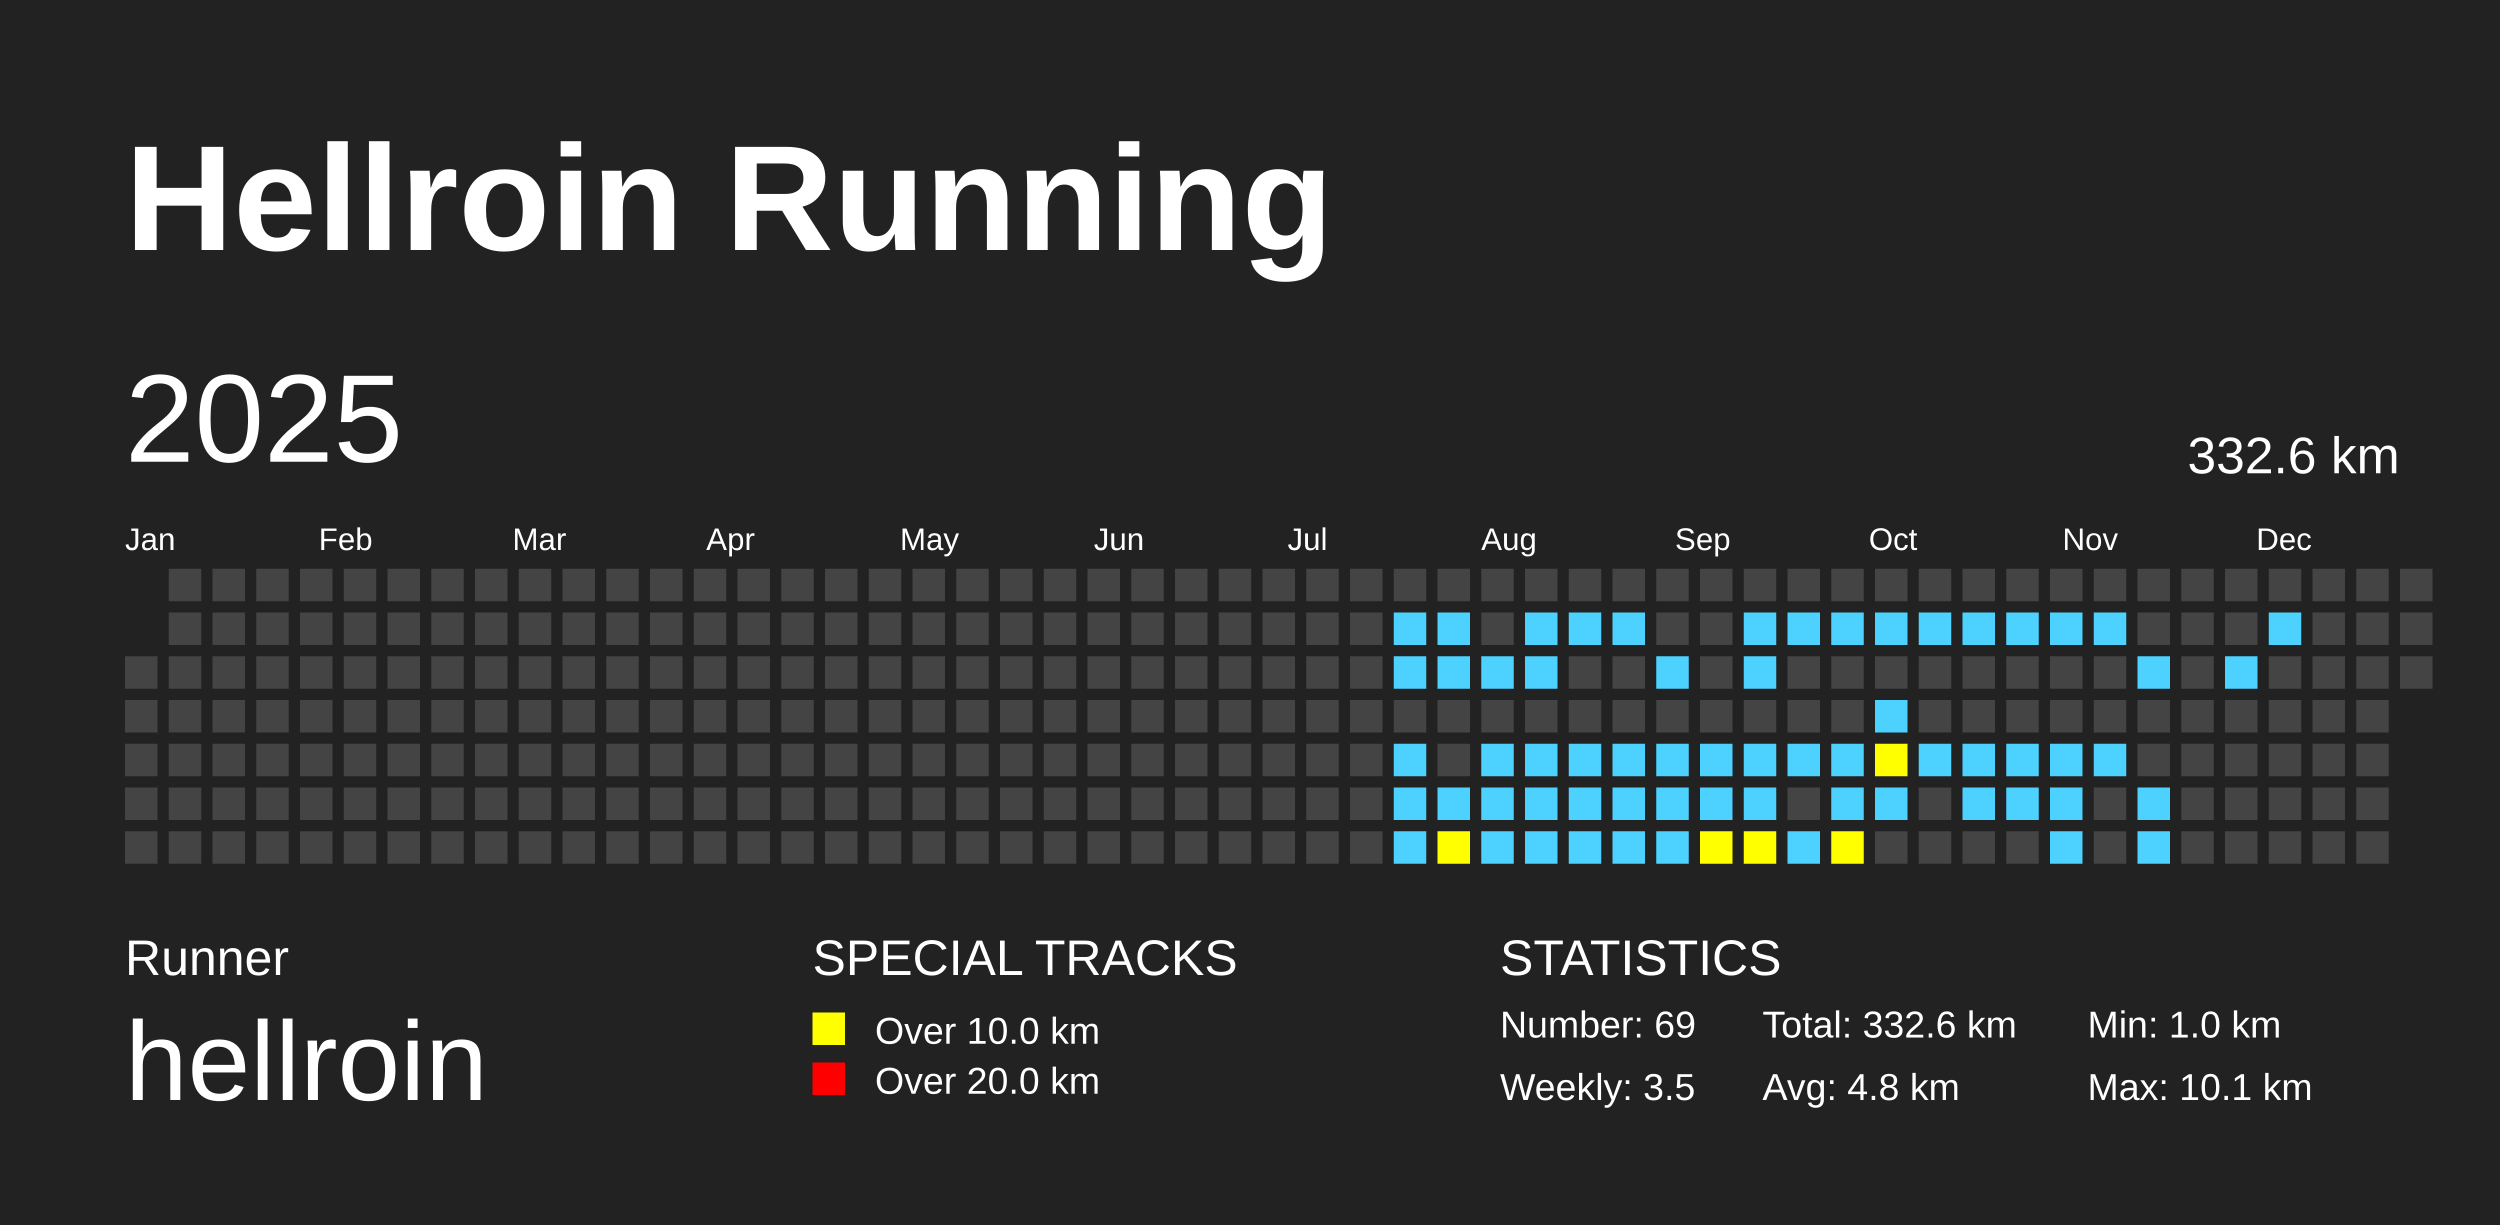
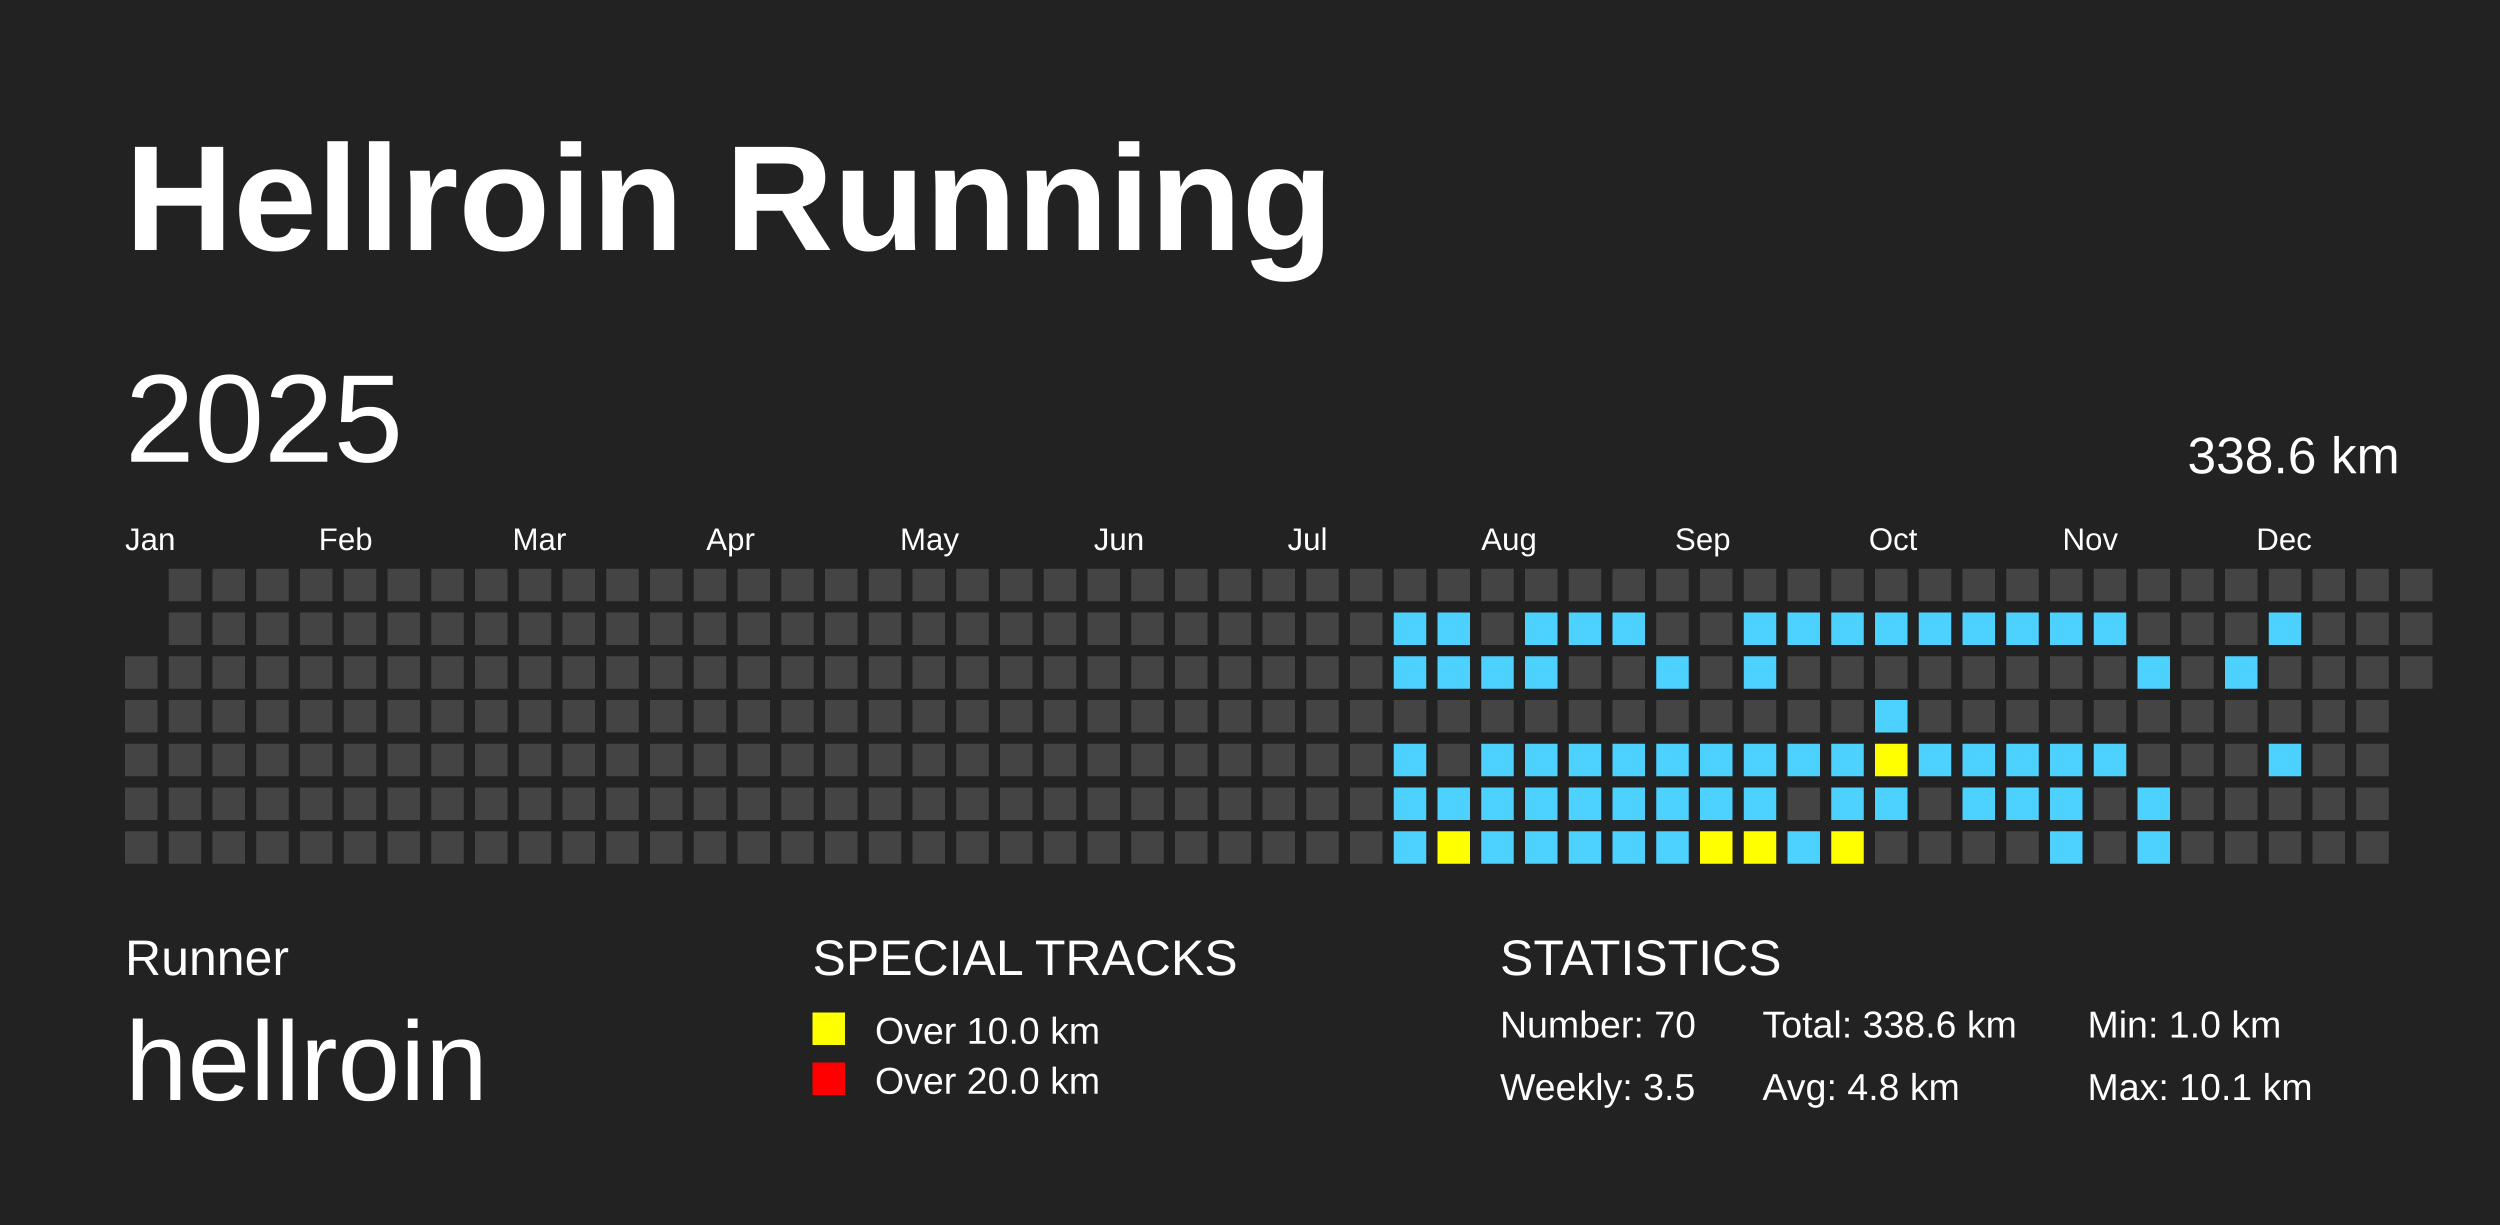
<svg xmlns="http://www.w3.org/2000/svg" baseProfile="full" height="98mm" version="1.1" viewBox="0,0,200,98" width="200mm">
  <defs />
  <rect fill="#222222" height="98" width="200" x="0" y="0" />
  <text fill="#FFFFFF" style="font-size:12px; font-family:Arial; font-weight:bold;" x="10" y="20">Hellroin Running</text>
  <text fill="#FFFFFF" style="font-size:4px; font-family:Arial" x="10" y="78">Runner</text>
  <text fill="#FFFFFF" style="font-size:9px; font-family:Arial" x="10" y="88">hellroin</text>
  <text fill="#FFFFFF" style="font-size:4px; font-family:Arial" x="65" y="78">SPECIAL TRACKS</text>
  <rect fill="yellow" height="2.6" width="2.6" x="65" y="81" />
  <text fill="#FFFFFF" style="font-size:3px; font-family:Arial" x="70" y="83.5">Over 10.0 km</text>
  <rect fill="red" height="2.6" width="2.6" x="65" y="85" />
  <text fill="#FFFFFF" style="font-size:3px; font-family:Arial" x="70" y="87.5">Over 20.0 km</text>
  <text fill="#FFFFFF" style="font-size:4px; font-family:Arial" x="120" y="78">STATISTICS</text>
-   <text fill="#FFFFFF" style="font-size:3px; font-family:Arial" x="120" y="83">Number: 69</text>
+   <text fill="#FFFFFF" style="font-size:3px; font-family:Arial" x="120" y="83">Number: 70</text>
  <text fill="#FFFFFF" style="font-size:3px; font-family:Arial" x="120" y="88">Weekly: 3.5</text>
-   <text fill="#FFFFFF" style="font-size:3px; font-family:Arial" x="141" y="83">Total: 332.6 km</text>
+   <text fill="#FFFFFF" style="font-size:3px; font-family:Arial" x="141" y="83">Total: 338.6 km</text>
  <text fill="#FFFFFF" style="font-size:3px; font-family:Arial" x="141" y="88">Avg: 4.8 km</text>
  <text fill="#FFFFFF" style="font-size:3px; font-family:Arial" x="167" y="83">Min: 1.0 km</text>
  <text fill="#FFFFFF" style="font-size:3px; font-family:Arial" x="167" y="88">Max: 10.1 km</text>
  <text dominant-baseline="hanging" fill="#FFFFFF" style="font-size:10.0px; font-family:Arial;" x="10" y="30">2025</text>
-   <text dominant-baseline="hanging" fill="#FFFFFF" style="font-size:4.125px; font-family:Arial;" x="175" y="35">332.6 km</text>
+   <text dominant-baseline="hanging" fill="#FFFFFF" style="font-size:4.125px; font-family:Arial;" x="175" y="35">338.6 km</text>
  <text fill="#FFFFFF" style="font-size:2.5px; font-family:Arial" x="10.0" y="44">Jan</text>
  <text fill="#FFFFFF" style="font-size:2.5px; font-family:Arial" x="25.5" y="44">Feb</text>
  <text fill="#FFFFFF" style="font-size:2.5px; font-family:Arial" x="41.0" y="44">Mar</text>
  <text fill="#FFFFFF" style="font-size:2.5px; font-family:Arial" x="56.5" y="44">Apr</text>
  <text fill="#FFFFFF" style="font-size:2.5px; font-family:Arial" x="72.0" y="44">May</text>
  <text fill="#FFFFFF" style="font-size:2.5px; font-family:Arial" x="87.5" y="44">Jun</text>
  <text fill="#FFFFFF" style="font-size:2.5px; font-family:Arial" x="103.0" y="44">Jul</text>
  <text fill="#FFFFFF" style="font-size:2.5px; font-family:Arial" x="118.5" y="44">Aug</text>
  <text fill="#FFFFFF" style="font-size:2.5px; font-family:Arial" x="134.0" y="44">Sep</text>
  <text fill="#FFFFFF" style="font-size:2.5px; font-family:Arial" x="149.5" y="44">Oct</text>
  <text fill="#FFFFFF" style="font-size:2.5px; font-family:Arial" x="165.0" y="44">Nov</text>
  <text fill="#FFFFFF" style="font-size:2.5px; font-family:Arial" x="180.5" y="44">Dec</text>
  <rect fill="#444444" height="2.6" width="2.6" x="10.0" y="52.5" />
  <rect fill="#444444" height="2.6" width="2.6" x="10.0" y="56.0" />
  <rect fill="#444444" height="2.6" width="2.6" x="10.0" y="59.5" />
  <rect fill="#444444" height="2.6" width="2.6" x="10.0" y="63.0" />
  <rect fill="#444444" height="2.6" width="2.6" x="10.0" y="66.5" />
  <rect fill="#444444" height="2.6" width="2.6" x="13.5" y="45.5" />
  <rect fill="#444444" height="2.6" width="2.6" x="13.5" y="49.0" />
  <rect fill="#444444" height="2.6" width="2.6" x="13.5" y="52.5" />
  <rect fill="#444444" height="2.6" width="2.6" x="13.5" y="56.0" />
  <rect fill="#444444" height="2.6" width="2.6" x="13.5" y="59.5" />
  <rect fill="#444444" height="2.6" width="2.6" x="13.5" y="63.0" />
  <rect fill="#444444" height="2.6" width="2.6" x="13.5" y="66.5" />
  <rect fill="#444444" height="2.6" width="2.6" x="17.0" y="45.5" />
  <rect fill="#444444" height="2.6" width="2.6" x="17.0" y="49.0" />
  <rect fill="#444444" height="2.6" width="2.6" x="17.0" y="52.5" />
  <rect fill="#444444" height="2.6" width="2.6" x="17.0" y="56.0" />
  <rect fill="#444444" height="2.6" width="2.6" x="17.0" y="59.5" />
  <rect fill="#444444" height="2.6" width="2.6" x="17.0" y="63.0" />
  <rect fill="#444444" height="2.6" width="2.6" x="17.0" y="66.5" />
  <rect fill="#444444" height="2.6" width="2.6" x="20.5" y="45.5" />
  <rect fill="#444444" height="2.6" width="2.6" x="20.5" y="49.0" />
  <rect fill="#444444" height="2.6" width="2.6" x="20.5" y="52.5" />
  <rect fill="#444444" height="2.6" width="2.6" x="20.5" y="56.0" />
  <rect fill="#444444" height="2.6" width="2.6" x="20.5" y="59.5" />
  <rect fill="#444444" height="2.6" width="2.6" x="20.5" y="63.0" />
  <rect fill="#444444" height="2.6" width="2.6" x="20.5" y="66.5" />
  <rect fill="#444444" height="2.6" width="2.6" x="24.0" y="45.5" />
  <rect fill="#444444" height="2.6" width="2.6" x="24.0" y="49.0" />
  <rect fill="#444444" height="2.6" width="2.6" x="24.0" y="52.5" />
  <rect fill="#444444" height="2.6" width="2.6" x="24.0" y="56.0" />
  <rect fill="#444444" height="2.6" width="2.6" x="24.0" y="59.5" />
  <rect fill="#444444" height="2.6" width="2.6" x="24.0" y="63.0" />
  <rect fill="#444444" height="2.6" width="2.6" x="24.0" y="66.5" />
  <rect fill="#444444" height="2.6" width="2.6" x="27.5" y="45.5" />
  <rect fill="#444444" height="2.6" width="2.6" x="27.5" y="49.0" />
  <rect fill="#444444" height="2.6" width="2.6" x="27.5" y="52.5" />
  <rect fill="#444444" height="2.6" width="2.6" x="27.5" y="56.0" />
  <rect fill="#444444" height="2.6" width="2.6" x="27.5" y="59.5" />
  <rect fill="#444444" height="2.6" width="2.6" x="27.5" y="63.0" />
  <rect fill="#444444" height="2.6" width="2.6" x="27.5" y="66.5" />
  <rect fill="#444444" height="2.6" width="2.6" x="31.0" y="45.5" />
  <rect fill="#444444" height="2.6" width="2.6" x="31.0" y="49.0" />
  <rect fill="#444444" height="2.6" width="2.6" x="31.0" y="52.5" />
  <rect fill="#444444" height="2.6" width="2.6" x="31.0" y="56.0" />
  <rect fill="#444444" height="2.6" width="2.6" x="31.0" y="59.5" />
  <rect fill="#444444" height="2.6" width="2.6" x="31.0" y="63.0" />
  <rect fill="#444444" height="2.6" width="2.6" x="31.0" y="66.5" />
  <rect fill="#444444" height="2.6" width="2.6" x="34.5" y="45.5" />
  <rect fill="#444444" height="2.6" width="2.6" x="34.5" y="49.0" />
  <rect fill="#444444" height="2.6" width="2.6" x="34.5" y="52.5" />
  <rect fill="#444444" height="2.6" width="2.6" x="34.5" y="56.0" />
  <rect fill="#444444" height="2.6" width="2.6" x="34.5" y="59.5" />
  <rect fill="#444444" height="2.6" width="2.6" x="34.5" y="63.0" />
  <rect fill="#444444" height="2.6" width="2.6" x="34.5" y="66.5" />
  <rect fill="#444444" height="2.6" width="2.6" x="38.0" y="45.5" />
  <rect fill="#444444" height="2.6" width="2.6" x="38.0" y="49.0" />
  <rect fill="#444444" height="2.6" width="2.6" x="38.0" y="52.5" />
  <rect fill="#444444" height="2.6" width="2.6" x="38.0" y="56.0" />
  <rect fill="#444444" height="2.6" width="2.6" x="38.0" y="59.5" />
  <rect fill="#444444" height="2.6" width="2.6" x="38.0" y="63.0" />
  <rect fill="#444444" height="2.6" width="2.6" x="38.0" y="66.5" />
  <rect fill="#444444" height="2.6" width="2.6" x="41.5" y="45.5" />
  <rect fill="#444444" height="2.6" width="2.6" x="41.5" y="49.0" />
  <rect fill="#444444" height="2.6" width="2.6" x="41.5" y="52.5" />
  <rect fill="#444444" height="2.6" width="2.6" x="41.5" y="56.0" />
  <rect fill="#444444" height="2.6" width="2.6" x="41.5" y="59.5" />
  <rect fill="#444444" height="2.6" width="2.6" x="41.5" y="63.0" />
  <rect fill="#444444" height="2.6" width="2.6" x="41.5" y="66.5" />
  <rect fill="#444444" height="2.6" width="2.6" x="45.0" y="45.5" />
  <rect fill="#444444" height="2.6" width="2.6" x="45.0" y="49.0" />
  <rect fill="#444444" height="2.6" width="2.6" x="45.0" y="52.5" />
  <rect fill="#444444" height="2.6" width="2.6" x="45.0" y="56.0" />
  <rect fill="#444444" height="2.6" width="2.6" x="45.0" y="59.5" />
  <rect fill="#444444" height="2.6" width="2.6" x="45.0" y="63.0" />
  <rect fill="#444444" height="2.6" width="2.6" x="45.0" y="66.5" />
  <rect fill="#444444" height="2.6" width="2.6" x="48.5" y="45.5" />
  <rect fill="#444444" height="2.6" width="2.6" x="48.5" y="49.0" />
  <rect fill="#444444" height="2.6" width="2.6" x="48.5" y="52.5" />
  <rect fill="#444444" height="2.6" width="2.6" x="48.5" y="56.0" />
  <rect fill="#444444" height="2.6" width="2.6" x="48.5" y="59.5" />
  <rect fill="#444444" height="2.6" width="2.6" x="48.5" y="63.0" />
  <rect fill="#444444" height="2.6" width="2.6" x="48.5" y="66.5" />
  <rect fill="#444444" height="2.6" width="2.6" x="52.0" y="45.5" />
  <rect fill="#444444" height="2.6" width="2.6" x="52.0" y="49.0" />
  <rect fill="#444444" height="2.6" width="2.6" x="52.0" y="52.5" />
  <rect fill="#444444" height="2.6" width="2.6" x="52.0" y="56.0" />
  <rect fill="#444444" height="2.6" width="2.6" x="52.0" y="59.5" />
  <rect fill="#444444" height="2.6" width="2.6" x="52.0" y="63.0" />
  <rect fill="#444444" height="2.6" width="2.6" x="52.0" y="66.5" />
  <rect fill="#444444" height="2.6" width="2.6" x="55.5" y="45.5" />
  <rect fill="#444444" height="2.6" width="2.6" x="55.5" y="49.0" />
  <rect fill="#444444" height="2.6" width="2.6" x="55.5" y="52.5" />
  <rect fill="#444444" height="2.6" width="2.6" x="55.5" y="56.0" />
  <rect fill="#444444" height="2.6" width="2.6" x="55.5" y="59.5" />
  <rect fill="#444444" height="2.6" width="2.6" x="55.5" y="63.0" />
  <rect fill="#444444" height="2.6" width="2.6" x="55.5" y="66.5" />
  <rect fill="#444444" height="2.6" width="2.6" x="59.0" y="45.5" />
  <rect fill="#444444" height="2.6" width="2.6" x="59.0" y="49.0" />
  <rect fill="#444444" height="2.6" width="2.6" x="59.0" y="52.5" />
  <rect fill="#444444" height="2.6" width="2.6" x="59.0" y="56.0" />
  <rect fill="#444444" height="2.6" width="2.6" x="59.0" y="59.5" />
  <rect fill="#444444" height="2.6" width="2.6" x="59.0" y="63.0" />
  <rect fill="#444444" height="2.6" width="2.6" x="59.0" y="66.5" />
  <rect fill="#444444" height="2.6" width="2.6" x="62.5" y="45.5" />
  <rect fill="#444444" height="2.6" width="2.6" x="62.5" y="49.0" />
  <rect fill="#444444" height="2.6" width="2.6" x="62.5" y="52.5" />
  <rect fill="#444444" height="2.6" width="2.6" x="62.5" y="56.0" />
  <rect fill="#444444" height="2.6" width="2.6" x="62.5" y="59.5" />
  <rect fill="#444444" height="2.6" width="2.6" x="62.5" y="63.0" />
  <rect fill="#444444" height="2.6" width="2.6" x="62.5" y="66.5" />
  <rect fill="#444444" height="2.6" width="2.6" x="66.0" y="45.5" />
  <rect fill="#444444" height="2.6" width="2.6" x="66.0" y="49.0" />
  <rect fill="#444444" height="2.6" width="2.6" x="66.0" y="52.5" />
  <rect fill="#444444" height="2.6" width="2.6" x="66.0" y="56.0" />
  <rect fill="#444444" height="2.6" width="2.6" x="66.0" y="59.5" />
  <rect fill="#444444" height="2.6" width="2.6" x="66.0" y="63.0" />
  <rect fill="#444444" height="2.6" width="2.6" x="66.0" y="66.5" />
  <rect fill="#444444" height="2.6" width="2.6" x="69.5" y="45.5" />
  <rect fill="#444444" height="2.6" width="2.6" x="69.5" y="49.0" />
  <rect fill="#444444" height="2.6" width="2.6" x="69.5" y="52.5" />
  <rect fill="#444444" height="2.6" width="2.6" x="69.5" y="56.0" />
  <rect fill="#444444" height="2.6" width="2.6" x="69.5" y="59.5" />
  <rect fill="#444444" height="2.6" width="2.6" x="69.5" y="63.0" />
  <rect fill="#444444" height="2.6" width="2.6" x="69.5" y="66.5" />
  <rect fill="#444444" height="2.6" width="2.6" x="73.0" y="45.5" />
  <rect fill="#444444" height="2.6" width="2.6" x="73.0" y="49.0" />
  <rect fill="#444444" height="2.6" width="2.6" x="73.0" y="52.5" />
  <rect fill="#444444" height="2.6" width="2.6" x="73.0" y="56.0" />
  <rect fill="#444444" height="2.6" width="2.6" x="73.0" y="59.5" />
  <rect fill="#444444" height="2.6" width="2.6" x="73.0" y="63.0" />
  <rect fill="#444444" height="2.6" width="2.6" x="73.0" y="66.5" />
  <rect fill="#444444" height="2.6" width="2.6" x="76.5" y="45.5" />
  <rect fill="#444444" height="2.6" width="2.6" x="76.5" y="49.0" />
  <rect fill="#444444" height="2.6" width="2.6" x="76.5" y="52.5" />
  <rect fill="#444444" height="2.6" width="2.6" x="76.5" y="56.0" />
  <rect fill="#444444" height="2.6" width="2.6" x="76.5" y="59.5" />
  <rect fill="#444444" height="2.6" width="2.6" x="76.5" y="63.0" />
  <rect fill="#444444" height="2.6" width="2.6" x="76.5" y="66.5" />
  <rect fill="#444444" height="2.6" width="2.6" x="80.0" y="45.5" />
  <rect fill="#444444" height="2.6" width="2.6" x="80.0" y="49.0" />
  <rect fill="#444444" height="2.6" width="2.6" x="80.0" y="52.5" />
  <rect fill="#444444" height="2.6" width="2.6" x="80.0" y="56.0" />
  <rect fill="#444444" height="2.6" width="2.6" x="80.0" y="59.5" />
  <rect fill="#444444" height="2.6" width="2.6" x="80.0" y="63.0" />
  <rect fill="#444444" height="2.6" width="2.6" x="80.0" y="66.5" />
  <rect fill="#444444" height="2.6" width="2.6" x="83.5" y="45.5" />
  <rect fill="#444444" height="2.6" width="2.6" x="83.5" y="49.0" />
  <rect fill="#444444" height="2.6" width="2.6" x="83.5" y="52.5" />
  <rect fill="#444444" height="2.6" width="2.6" x="83.5" y="56.0" />
  <rect fill="#444444" height="2.6" width="2.6" x="83.5" y="59.5" />
  <rect fill="#444444" height="2.6" width="2.6" x="83.5" y="63.0" />
  <rect fill="#444444" height="2.6" width="2.6" x="83.5" y="66.5" />
  <rect fill="#444444" height="2.6" width="2.6" x="87.0" y="45.5" />
  <rect fill="#444444" height="2.6" width="2.6" x="87.0" y="49.0" />
  <rect fill="#444444" height="2.6" width="2.6" x="87.0" y="52.5" />
  <rect fill="#444444" height="2.6" width="2.6" x="87.0" y="56.0" />
  <rect fill="#444444" height="2.6" width="2.6" x="87.0" y="59.5" />
  <rect fill="#444444" height="2.6" width="2.6" x="87.0" y="63.0" />
  <rect fill="#444444" height="2.6" width="2.6" x="87.0" y="66.5" />
  <rect fill="#444444" height="2.6" width="2.6" x="90.5" y="45.5" />
  <rect fill="#444444" height="2.6" width="2.6" x="90.5" y="49.0" />
  <rect fill="#444444" height="2.6" width="2.6" x="90.5" y="52.5" />
  <rect fill="#444444" height="2.6" width="2.6" x="90.5" y="56.0" />
  <rect fill="#444444" height="2.6" width="2.6" x="90.5" y="59.5" />
  <rect fill="#444444" height="2.6" width="2.6" x="90.5" y="63.0" />
  <rect fill="#444444" height="2.6" width="2.6" x="90.5" y="66.5" />
  <rect fill="#444444" height="2.6" width="2.6" x="94.0" y="45.5" />
  <rect fill="#444444" height="2.6" width="2.6" x="94.0" y="49.0" />
  <rect fill="#444444" height="2.6" width="2.6" x="94.0" y="52.5" />
  <rect fill="#444444" height="2.6" width="2.6" x="94.0" y="56.0" />
  <rect fill="#444444" height="2.6" width="2.6" x="94.0" y="59.5" />
  <rect fill="#444444" height="2.6" width="2.6" x="94.0" y="63.0" />
  <rect fill="#444444" height="2.6" width="2.6" x="94.0" y="66.5" />
  <rect fill="#444444" height="2.6" width="2.6" x="97.5" y="45.5" />
  <rect fill="#444444" height="2.6" width="2.6" x="97.5" y="49.0" />
  <rect fill="#444444" height="2.6" width="2.6" x="97.5" y="52.5" />
  <rect fill="#444444" height="2.6" width="2.6" x="97.5" y="56.0" />
  <rect fill="#444444" height="2.6" width="2.6" x="97.5" y="59.5" />
  <rect fill="#444444" height="2.6" width="2.6" x="97.5" y="63.0" />
  <rect fill="#444444" height="2.6" width="2.6" x="97.5" y="66.5" />
  <rect fill="#444444" height="2.6" width="2.6" x="101.0" y="45.5" />
  <rect fill="#444444" height="2.6" width="2.6" x="101.0" y="49.0" />
  <rect fill="#444444" height="2.6" width="2.6" x="101.0" y="52.5" />
  <rect fill="#444444" height="2.6" width="2.6" x="101.0" y="56.0" />
  <rect fill="#444444" height="2.6" width="2.6" x="101.0" y="59.5" />
  <rect fill="#444444" height="2.6" width="2.6" x="101.0" y="63.0" />
  <rect fill="#444444" height="2.6" width="2.6" x="101.0" y="66.5" />
  <rect fill="#444444" height="2.6" width="2.6" x="104.5" y="45.5" />
  <rect fill="#444444" height="2.6" width="2.6" x="104.5" y="49.0" />
  <rect fill="#444444" height="2.6" width="2.6" x="104.5" y="52.5" />
  <rect fill="#444444" height="2.6" width="2.6" x="104.5" y="56.0" />
  <rect fill="#444444" height="2.6" width="2.6" x="104.5" y="59.5" />
  <rect fill="#444444" height="2.6" width="2.6" x="104.5" y="63.0" />
  <rect fill="#444444" height="2.6" width="2.6" x="104.5" y="66.5" />
  <rect fill="#444444" height="2.6" width="2.6" x="108.0" y="45.5" />
  <rect fill="#444444" height="2.6" width="2.6" x="108.0" y="49.0" />
  <rect fill="#444444" height="2.6" width="2.6" x="108.0" y="52.5" />
  <rect fill="#444444" height="2.6" width="2.6" x="108.0" y="56.0" />
  <rect fill="#444444" height="2.6" width="2.6" x="108.0" y="59.5" />
  <rect fill="#444444" height="2.6" width="2.6" x="108.0" y="63.0" />
  <rect fill="#444444" height="2.6" width="2.6" x="108.0" y="66.5" />
  <rect fill="#444444" height="2.6" width="2.6" x="111.5" y="45.5" />
  <rect fill="#4DD2FF" height="2.6" width="2.6" x="111.5" y="49.0" />
  <rect fill="#4DD2FF" height="2.6" width="2.6" x="111.5" y="52.5" />
  <rect fill="#444444" height="2.6" width="2.6" x="111.5" y="56.0" />
  <rect fill="#4DD2FF" height="2.6" width="2.6" x="111.5" y="59.5" />
  <rect fill="#4DD2FF" height="2.6" width="2.6" x="111.5" y="63.0" />
  <rect fill="#4DD2FF" height="2.6" width="2.6" x="111.5" y="66.5" />
  <rect fill="#444444" height="2.6" width="2.6" x="115.0" y="45.5" />
  <rect fill="#4DD2FF" height="2.6" width="2.6" x="115.0" y="49.0" />
  <rect fill="#4DD2FF" height="2.6" width="2.6" x="115.0" y="52.5" />
  <rect fill="#444444" height="2.6" width="2.6" x="115.0" y="56.0" />
  <rect fill="#444444" height="2.6" width="2.6" x="115.0" y="59.5" />
  <rect fill="#4DD2FF" height="2.6" width="2.6" x="115.0" y="63.0" />
  <rect fill="yellow" height="2.6" width="2.6" x="115.0" y="66.5" />
  <rect fill="#444444" height="2.6" width="2.6" x="118.5" y="45.5" />
  <rect fill="#444444" height="2.6" width="2.6" x="118.5" y="49.0" />
  <rect fill="#4DD2FF" height="2.6" width="2.6" x="118.5" y="52.5" />
  <rect fill="#444444" height="2.6" width="2.6" x="118.5" y="56.0" />
  <rect fill="#4DD2FF" height="2.6" width="2.6" x="118.5" y="59.5" />
  <rect fill="#4DD2FF" height="2.6" width="2.6" x="118.5" y="63.0" />
  <rect fill="#4DD2FF" height="2.6" width="2.6" x="118.5" y="66.5" />
  <rect fill="#444444" height="2.6" width="2.6" x="122.0" y="45.5" />
  <rect fill="#4DD2FF" height="2.6" width="2.6" x="122.0" y="49.0" />
  <rect fill="#4DD2FF" height="2.6" width="2.6" x="122.0" y="52.5" />
  <rect fill="#444444" height="2.6" width="2.6" x="122.0" y="56.0" />
  <rect fill="#4DD2FF" height="2.6" width="2.6" x="122.0" y="59.5" />
  <rect fill="#4DD2FF" height="2.6" width="2.6" x="122.0" y="63.0" />
  <rect fill="#4DD2FF" height="2.6" width="2.6" x="122.0" y="66.5" />
  <rect fill="#444444" height="2.6" width="2.6" x="125.5" y="45.5" />
  <rect fill="#4DD2FF" height="2.6" width="2.6" x="125.5" y="49.0" />
  <rect fill="#444444" height="2.6" width="2.6" x="125.5" y="52.5" />
  <rect fill="#444444" height="2.6" width="2.6" x="125.5" y="56.0" />
  <rect fill="#4DD2FF" height="2.6" width="2.6" x="125.5" y="59.5" />
  <rect fill="#4DD2FF" height="2.6" width="2.6" x="125.5" y="63.0" />
  <rect fill="#4DD2FF" height="2.6" width="2.6" x="125.5" y="66.5" />
  <rect fill="#444444" height="2.6" width="2.6" x="129.0" y="45.5" />
  <rect fill="#4DD2FF" height="2.6" width="2.6" x="129.0" y="49.0" />
  <rect fill="#444444" height="2.6" width="2.6" x="129.0" y="52.5" />
  <rect fill="#444444" height="2.6" width="2.6" x="129.0" y="56.0" />
  <rect fill="#4DD2FF" height="2.6" width="2.6" x="129.0" y="59.5" />
  <rect fill="#4DD2FF" height="2.6" width="2.6" x="129.0" y="63.0" />
  <rect fill="#4DD2FF" height="2.6" width="2.6" x="129.0" y="66.5" />
  <rect fill="#444444" height="2.6" width="2.6" x="132.5" y="45.5" />
  <rect fill="#444444" height="2.6" width="2.6" x="132.5" y="49.0" />
  <rect fill="#4DD2FF" height="2.6" width="2.6" x="132.5" y="52.5" />
  <rect fill="#444444" height="2.6" width="2.6" x="132.5" y="56.0" />
  <rect fill="#4DD2FF" height="2.6" width="2.6" x="132.5" y="59.5" />
  <rect fill="#4DD2FF" height="2.6" width="2.6" x="132.5" y="63.0" />
  <rect fill="#4DD2FF" height="2.6" width="2.6" x="132.5" y="66.5" />
  <rect fill="#444444" height="2.6" width="2.6" x="136.0" y="45.5" />
  <rect fill="#444444" height="2.6" width="2.6" x="136.0" y="49.0" />
  <rect fill="#444444" height="2.6" width="2.6" x="136.0" y="52.5" />
  <rect fill="#444444" height="2.6" width="2.6" x="136.0" y="56.0" />
  <rect fill="#4DD2FF" height="2.6" width="2.6" x="136.0" y="59.5" />
  <rect fill="#4DD2FF" height="2.6" width="2.6" x="136.0" y="63.0" />
  <rect fill="yellow" height="2.6" width="2.6" x="136.0" y="66.5" />
  <rect fill="#444444" height="2.6" width="2.6" x="139.5" y="45.5" />
  <rect fill="#4DD2FF" height="2.6" width="2.6" x="139.5" y="49.0" />
  <rect fill="#4DD2FF" height="2.6" width="2.6" x="139.5" y="52.5" />
  <rect fill="#444444" height="2.6" width="2.6" x="139.5" y="56.0" />
  <rect fill="#4DD2FF" height="2.6" width="2.6" x="139.5" y="59.5" />
  <rect fill="#4DD2FF" height="2.6" width="2.6" x="139.5" y="63.0" />
  <rect fill="yellow" height="2.6" width="2.6" x="139.5" y="66.5" />
  <rect fill="#444444" height="2.6" width="2.6" x="143.0" y="45.5" />
  <rect fill="#4DD2FF" height="2.6" width="2.6" x="143.0" y="49.0" />
  <rect fill="#444444" height="2.6" width="2.6" x="143.0" y="52.5" />
  <rect fill="#444444" height="2.6" width="2.6" x="143.0" y="56.0" />
  <rect fill="#4DD2FF" height="2.6" width="2.6" x="143.0" y="59.5" />
  <rect fill="#444444" height="2.6" width="2.6" x="143.0" y="63.0" />
  <rect fill="#4DD2FF" height="2.6" width="2.6" x="143.0" y="66.5" />
  <rect fill="#444444" height="2.6" width="2.6" x="146.5" y="45.5" />
  <rect fill="#4DD2FF" height="2.6" width="2.6" x="146.5" y="49.0" />
  <rect fill="#444444" height="2.6" width="2.6" x="146.5" y="52.5" />
  <rect fill="#444444" height="2.6" width="2.6" x="146.5" y="56.0" />
  <rect fill="#4DD2FF" height="2.6" width="2.6" x="146.5" y="59.5" />
  <rect fill="#4DD2FF" height="2.6" width="2.6" x="146.5" y="63.0" />
  <rect fill="yellow" height="2.6" width="2.6" x="146.5" y="66.5" />
  <rect fill="#444444" height="2.6" width="2.6" x="150.0" y="45.5" />
  <rect fill="#4DD2FF" height="2.6" width="2.6" x="150.0" y="49.0" />
  <rect fill="#444444" height="2.6" width="2.6" x="150.0" y="52.5" />
  <rect fill="#4DD2FF" height="2.6" width="2.6" x="150.0" y="56.0" />
  <rect fill="yellow" height="2.6" width="2.6" x="150.0" y="59.5" />
  <rect fill="#4DD2FF" height="2.6" width="2.6" x="150.0" y="63.0" />
  <rect fill="#444444" height="2.6" width="2.6" x="150.0" y="66.5" />
  <rect fill="#444444" height="2.6" width="2.6" x="153.5" y="45.5" />
  <rect fill="#4DD2FF" height="2.6" width="2.6" x="153.5" y="49.0" />
  <rect fill="#444444" height="2.6" width="2.6" x="153.5" y="52.5" />
  <rect fill="#444444" height="2.6" width="2.6" x="153.5" y="56.0" />
  <rect fill="#4DD2FF" height="2.6" width="2.6" x="153.5" y="59.5" />
  <rect fill="#444444" height="2.6" width="2.6" x="153.5" y="63.0" />
  <rect fill="#444444" height="2.6" width="2.6" x="153.5" y="66.5" />
  <rect fill="#444444" height="2.6" width="2.6" x="157.0" y="45.5" />
  <rect fill="#4DD2FF" height="2.6" width="2.6" x="157.0" y="49.0" />
  <rect fill="#444444" height="2.6" width="2.6" x="157.0" y="52.5" />
  <rect fill="#444444" height="2.6" width="2.6" x="157.0" y="56.0" />
  <rect fill="#4DD2FF" height="2.6" width="2.6" x="157.0" y="59.5" />
  <rect fill="#4DD2FF" height="2.6" width="2.6" x="157.0" y="63.0" />
  <rect fill="#444444" height="2.6" width="2.6" x="157.0" y="66.5" />
  <rect fill="#444444" height="2.6" width="2.6" x="160.5" y="45.5" />
  <rect fill="#4DD2FF" height="2.6" width="2.6" x="160.5" y="49.0" />
  <rect fill="#444444" height="2.6" width="2.6" x="160.5" y="52.5" />
  <rect fill="#444444" height="2.6" width="2.6" x="160.5" y="56.0" />
  <rect fill="#4DD2FF" height="2.6" width="2.6" x="160.5" y="59.5" />
  <rect fill="#4DD2FF" height="2.6" width="2.6" x="160.5" y="63.0" />
  <rect fill="#444444" height="2.6" width="2.6" x="160.5" y="66.5" />
  <rect fill="#444444" height="2.6" width="2.6" x="164.0" y="45.5" />
  <rect fill="#4DD2FF" height="2.6" width="2.6" x="164.0" y="49.0" />
  <rect fill="#444444" height="2.6" width="2.6" x="164.0" y="52.5" />
  <rect fill="#444444" height="2.6" width="2.6" x="164.0" y="56.0" />
  <rect fill="#4DD2FF" height="2.6" width="2.6" x="164.0" y="59.5" />
  <rect fill="#4DD2FF" height="2.6" width="2.6" x="164.0" y="63.0" />
  <rect fill="#4DD2FF" height="2.6" width="2.6" x="164.0" y="66.5" />
  <rect fill="#444444" height="2.6" width="2.6" x="167.5" y="45.5" />
  <rect fill="#4DD2FF" height="2.6" width="2.6" x="167.5" y="49.0" />
  <rect fill="#444444" height="2.6" width="2.6" x="167.5" y="52.5" />
  <rect fill="#444444" height="2.6" width="2.6" x="167.5" y="56.0" />
  <rect fill="#4DD2FF" height="2.6" width="2.6" x="167.5" y="59.5" />
  <rect fill="#444444" height="2.6" width="2.6" x="167.5" y="63.0" />
  <rect fill="#444444" height="2.6" width="2.6" x="167.5" y="66.5" />
  <rect fill="#444444" height="2.6" width="2.6" x="171.0" y="45.5" />
  <rect fill="#444444" height="2.6" width="2.6" x="171.0" y="49.0" />
  <rect fill="#4DD2FF" height="2.6" width="2.6" x="171.0" y="52.5" />
  <rect fill="#444444" height="2.6" width="2.6" x="171.0" y="56.0" />
  <rect fill="#444444" height="2.6" width="2.6" x="171.0" y="59.5" />
  <rect fill="#4DD2FF" height="2.6" width="2.6" x="171.0" y="63.0" />
  <rect fill="#4DD2FF" height="2.6" width="2.6" x="171.0" y="66.5" />
  <rect fill="#444444" height="2.6" width="2.6" x="174.5" y="45.5" />
  <rect fill="#444444" height="2.6" width="2.6" x="174.5" y="49.0" />
  <rect fill="#444444" height="2.6" width="2.6" x="174.5" y="52.5" />
  <rect fill="#444444" height="2.6" width="2.6" x="174.5" y="56.0" />
  <rect fill="#444444" height="2.6" width="2.6" x="174.5" y="59.5" />
  <rect fill="#444444" height="2.6" width="2.6" x="174.5" y="63.0" />
  <rect fill="#444444" height="2.6" width="2.6" x="174.5" y="66.5" />
  <rect fill="#444444" height="2.6" width="2.6" x="178.0" y="45.5" />
  <rect fill="#444444" height="2.6" width="2.6" x="178.0" y="49.0" />
  <rect fill="#4DD2FF" height="2.6" width="2.6" x="178.0" y="52.5" />
  <rect fill="#444444" height="2.6" width="2.6" x="178.0" y="56.0" />
  <rect fill="#444444" height="2.6" width="2.6" x="178.0" y="59.5" />
  <rect fill="#444444" height="2.6" width="2.6" x="178.0" y="63.0" />
  <rect fill="#444444" height="2.6" width="2.6" x="178.0" y="66.5" />
  <rect fill="#444444" height="2.6" width="2.6" x="181.5" y="45.5" />
  <rect fill="#4DD2FF" height="2.6" width="2.6" x="181.5" y="49.0" />
  <rect fill="#444444" height="2.6" width="2.6" x="181.5" y="52.5" />
  <rect fill="#444444" height="2.6" width="2.6" x="181.5" y="56.0" />
-   <rect fill="#444444" height="2.6" width="2.6" x="181.5" y="59.5" />
+   <rect fill="#4DD2FF" height="2.6" width="2.6" x="181.5" y="59.5" />
  <rect fill="#444444" height="2.6" width="2.6" x="181.5" y="63.0" />
  <rect fill="#444444" height="2.6" width="2.6" x="181.5" y="66.5" />
  <rect fill="#444444" height="2.6" width="2.6" x="185.0" y="45.5" />
  <rect fill="#444444" height="2.6" width="2.6" x="185.0" y="49.0" />
  <rect fill="#444444" height="2.6" width="2.6" x="185.0" y="52.5" />
  <rect fill="#444444" height="2.6" width="2.6" x="185.0" y="56.0" />
  <rect fill="#444444" height="2.6" width="2.6" x="185.0" y="59.5" />
  <rect fill="#444444" height="2.6" width="2.6" x="185.0" y="63.0" />
  <rect fill="#444444" height="2.6" width="2.6" x="185.0" y="66.5" />
  <rect fill="#444444" height="2.6" width="2.6" x="188.5" y="45.5" />
  <rect fill="#444444" height="2.6" width="2.6" x="188.5" y="49.0" />
  <rect fill="#444444" height="2.6" width="2.6" x="188.5" y="52.5" />
  <rect fill="#444444" height="2.6" width="2.6" x="188.5" y="56.0" />
  <rect fill="#444444" height="2.6" width="2.6" x="188.5" y="59.5" />
  <rect fill="#444444" height="2.6" width="2.6" x="188.5" y="63.0" />
  <rect fill="#444444" height="2.6" width="2.6" x="188.5" y="66.5" />
  <rect fill="#444444" height="2.6" width="2.6" x="192.0" y="45.5" />
  <rect fill="#444444" height="2.6" width="2.6" x="192.0" y="49.0" />
  <rect fill="#444444" height="2.6" width="2.6" x="192.0" y="52.5" />
</svg>
